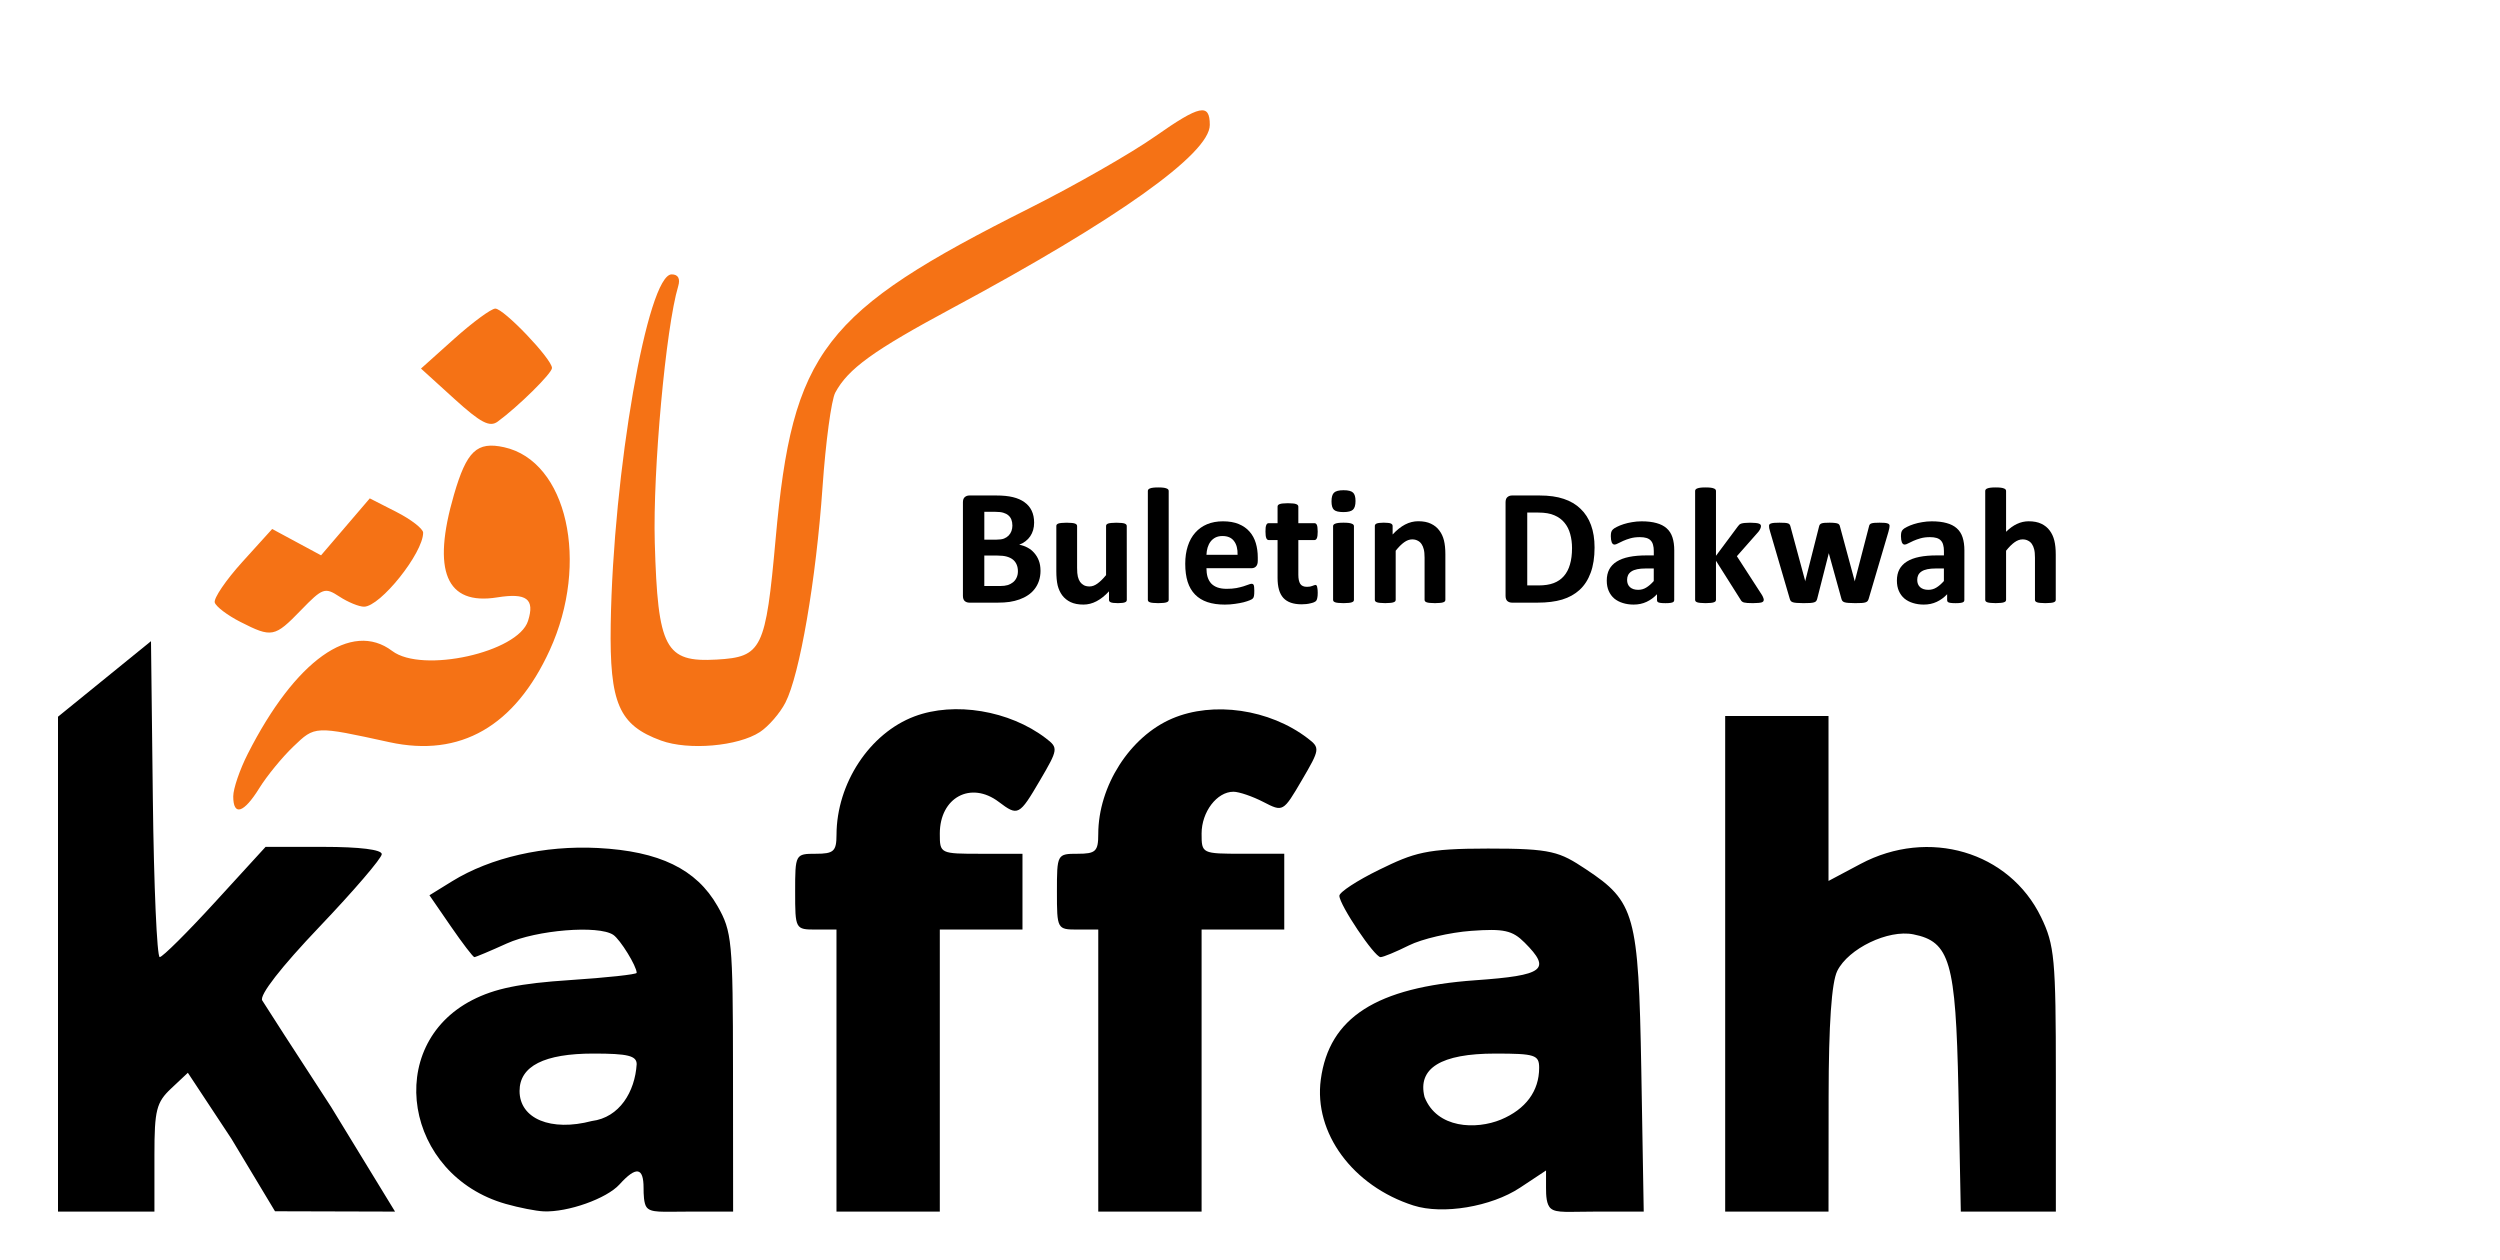
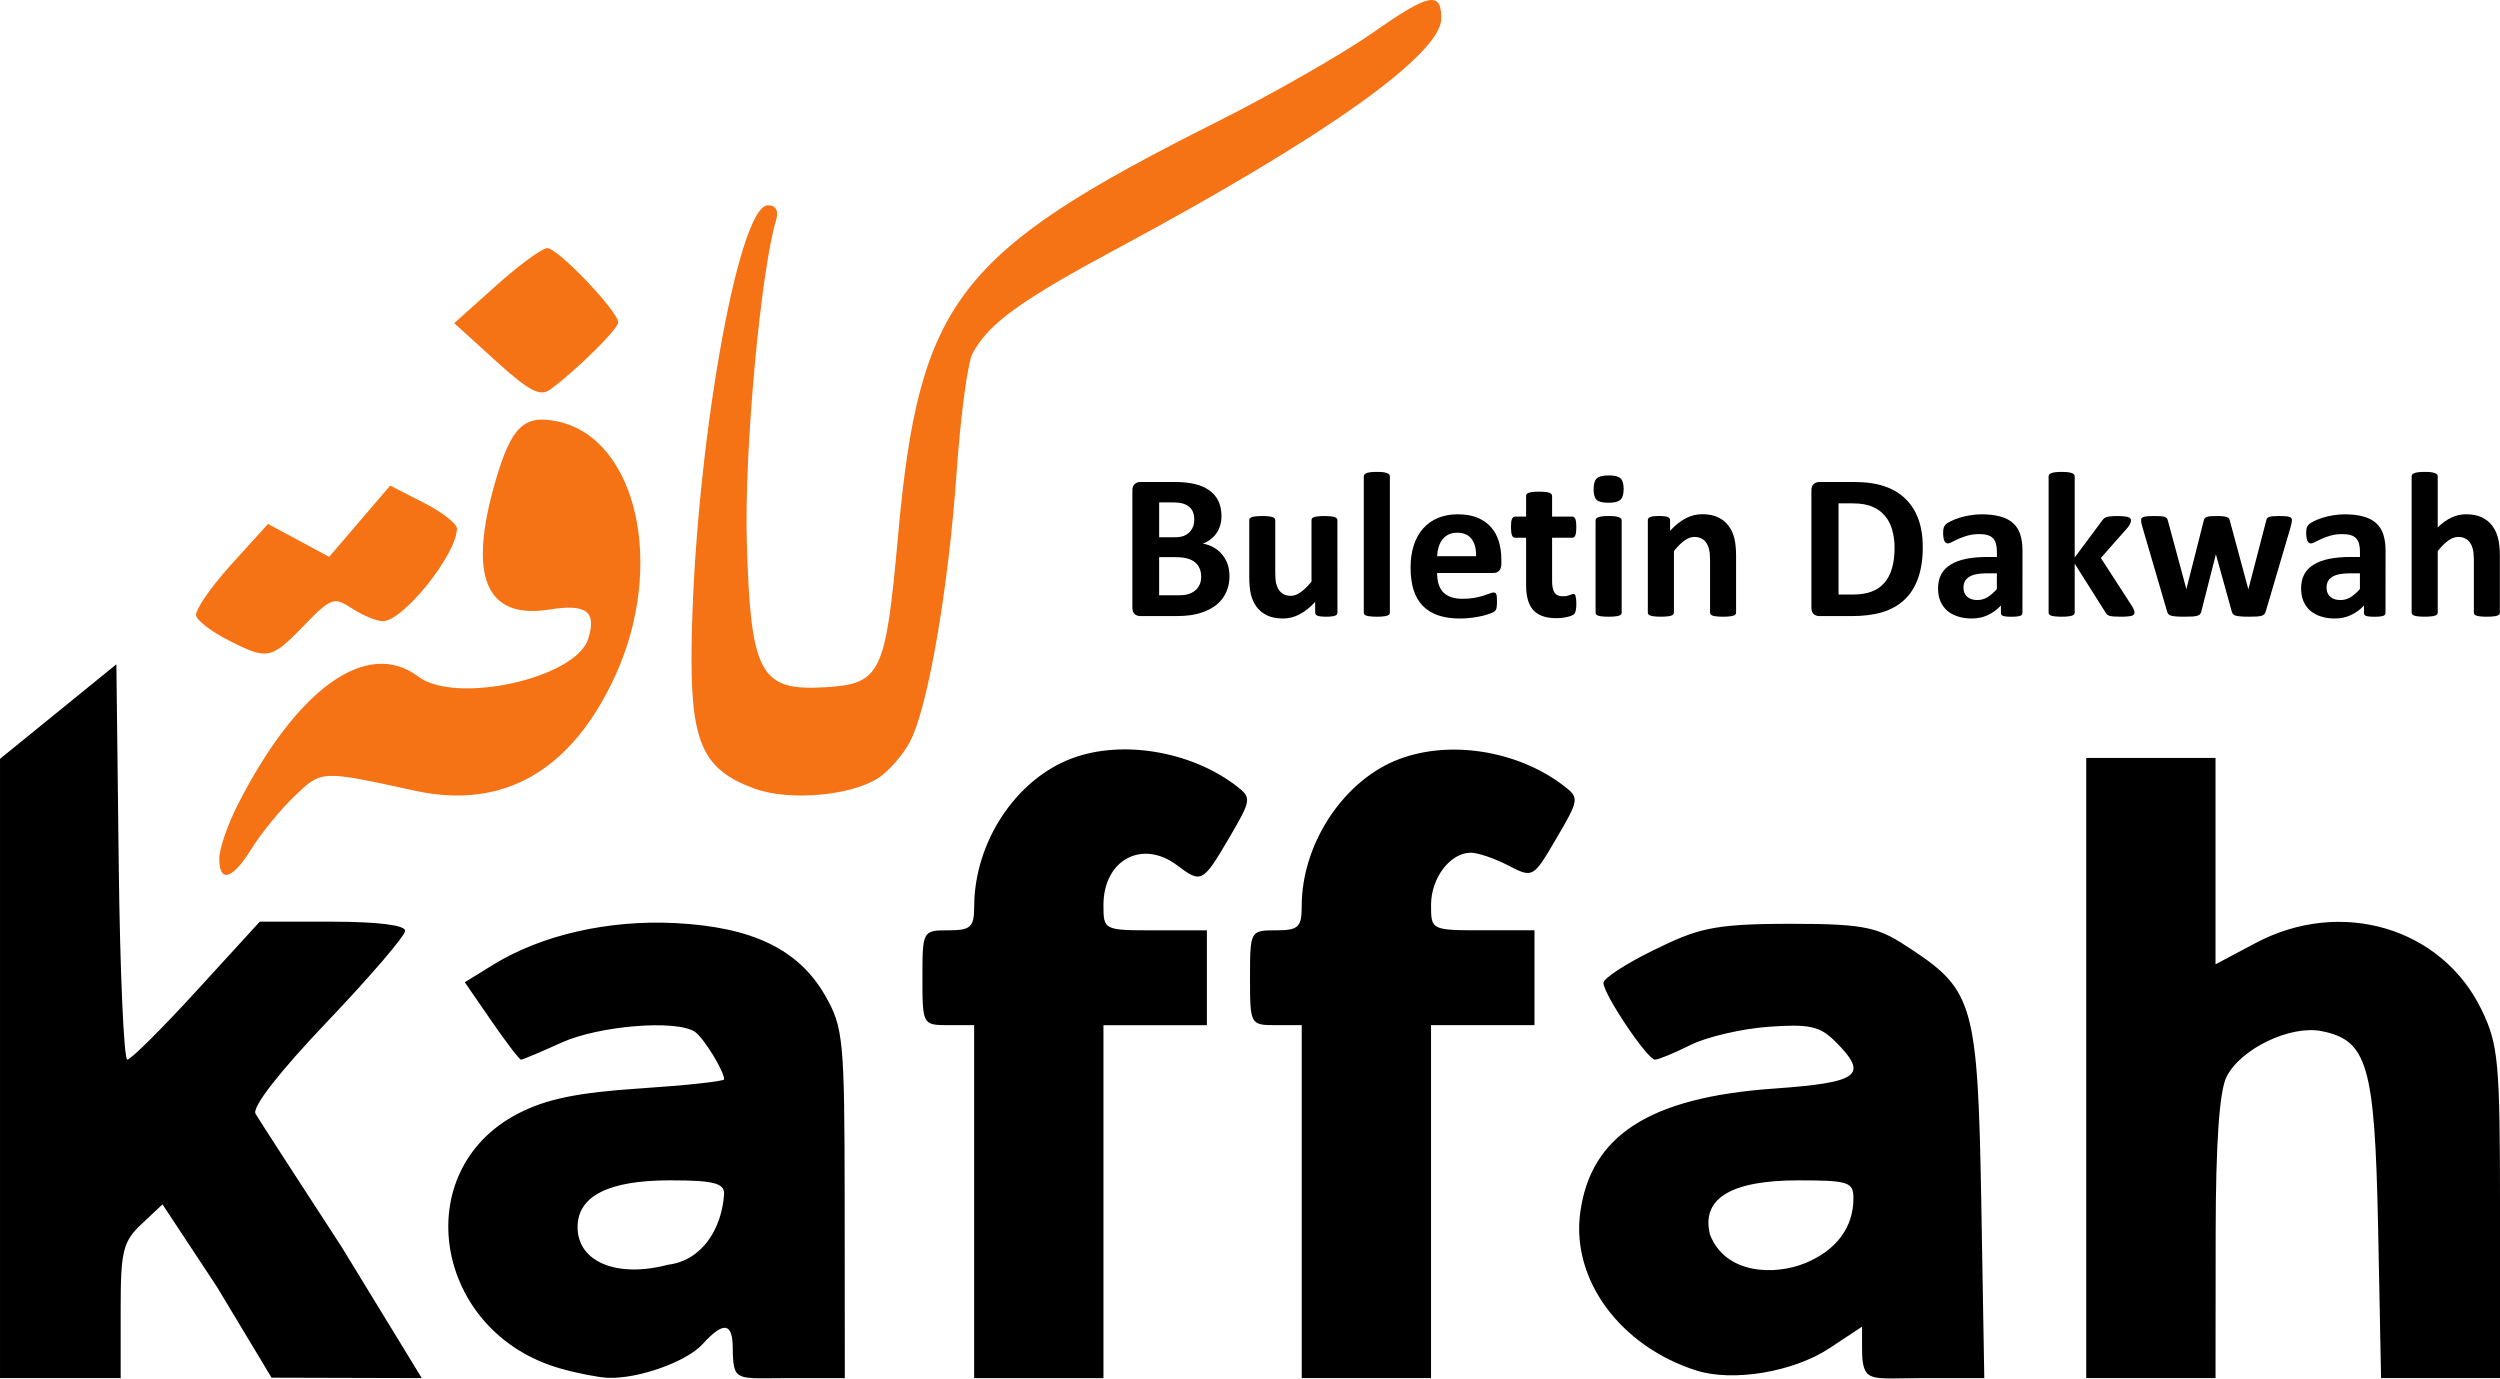
- <svg xmlns="http://www.w3.org/2000/svg" width="793.701" height="400" viewBox="0 0 210 105.833" version="1.1" id="svg8">
+ <svg xmlns="http://www.w3.org/2000/svg" width="634.771" height="350" viewBox="0 0 167.95 92.604" version="1.1" id="svg8">
  <defs id="defs2" />
-   <g id="layer1" transform="translate(0,-191.1667)">
-     <g id="g953">
+   <g id="layer1" transform="translate(0,-204.3958)">
+     <g id="g953" transform="matrix(1.000778,0,0,1.000778,-4.875317,3.807089)">
      <g transform="matrix(1.353445,0,0,1.353445,-48.72974,188.4024)" id="text878" style="font-style:normal;font-variant:normal;font-weight:normal;font-stretch:normal;font-size:10.524px;line-height:6.578px;font-family:Impact;-inkscape-font-specification:Impact;letter-spacing:0px;word-spacing:0px;fill:#000000;fill-opacity:1;stroke:none;stroke-width:0.263px;stroke-linecap:butt;stroke-linejoin:miter;stroke-opacity:1" aria-label="Bulet in Dakwah">
        <path id="path905" style="font-style:normal;font-variant:normal;font-weight:bold;font-stretch:normal;font-family:Calibri;-inkscape-font-specification:Calibri;stroke-width:0.263px" d="m 100.583,37.452 q 0,0.355 -0.098,0.642 -0.098,0.288 -0.272,0.509 -0.17,0.221 -0.411,0.38 -0.236,0.159 -0.524,0.262 -0.288,0.103 -0.617,0.154 -0.324,0.046 -0.725,0.046 h -1.768 q -0.17,0 -0.288,-0.098 -0.113,-0.103 -0.113,-0.329 v -5.797 q 0,-0.226 0.113,-0.324 0.118,-0.103 0.288,-0.103 h 1.67 q 0.612,0 1.033,0.103 0.427,0.103 0.714,0.313 0.293,0.206 0.447,0.524 0.154,0.319 0.154,0.75 0,0.242 -0.062,0.457 -0.062,0.211 -0.18,0.385 -0.118,0.175 -0.293,0.308 -0.17,0.134 -0.391,0.216 0.283,0.051 0.519,0.18 0.242,0.128 0.416,0.334 0.18,0.2 0.283,0.473 0.103,0.272 0.103,0.612 z m -1.747,-2.801 q 0,-0.2 -0.062,-0.36 -0.062,-0.159 -0.185,-0.262 -0.123,-0.108 -0.313,-0.164 -0.185,-0.057 -0.498,-0.057 h -0.683 v 1.727 h 0.755 q 0.293,0 0.468,-0.067 0.175,-0.072 0.288,-0.19 0.118,-0.123 0.175,-0.283 0.057,-0.164 0.057,-0.344 z m 0.344,2.847 q 0,-0.231 -0.077,-0.411 -0.077,-0.185 -0.226,-0.308 -0.149,-0.123 -0.38,-0.19 -0.231,-0.067 -0.601,-0.067 h -0.802 v 1.891 h 0.976 q 0.283,0 0.473,-0.057 0.195,-0.062 0.334,-0.175 0.144,-0.118 0.221,-0.288 0.082,-0.175 0.082,-0.396 z" />
        <path id="path907" style="font-style:normal;font-variant:normal;font-weight:bold;font-stretch:normal;font-family:Calibri;-inkscape-font-specification:Calibri;stroke-width:0.263px" d="m 105.938,39.271 q 0,0.051 -0.026,0.092 -0.026,0.036 -0.092,0.062 -0.062,0.026 -0.17,0.036 -0.103,0.015 -0.262,0.015 -0.17,0 -0.278,-0.015 -0.103,-0.01 -0.164,-0.036 -0.062,-0.026 -0.087,-0.062 -0.026,-0.041 -0.026,-0.092 v -0.529 q -0.38,0.411 -0.776,0.617 -0.391,0.206 -0.812,0.206 -0.473,0 -0.797,-0.154 -0.319,-0.154 -0.519,-0.421 -0.195,-0.267 -0.283,-0.617 -0.082,-0.355 -0.082,-0.879 v -2.806 q 0,-0.051 0.026,-0.087 0.031,-0.041 0.103,-0.067 0.077,-0.026 0.2,-0.036 0.128,-0.015 0.313,-0.015 0.19,0 0.313,0.015 0.123,0.01 0.195,0.036 0.077,0.026 0.108,0.067 0.031,0.036 0.031,0.087 v 2.59 q 0,0.36 0.046,0.55 0.046,0.19 0.139,0.329 0.098,0.134 0.242,0.211 0.149,0.072 0.344,0.072 0.247,0 0.493,-0.18 0.252,-0.18 0.534,-0.524 v -3.047 q 0,-0.051 0.026,-0.087 0.031,-0.041 0.103,-0.067 0.077,-0.026 0.2,-0.036 0.123,-0.015 0.313,-0.015 0.19,0 0.313,0.015 0.123,0.01 0.195,0.036 0.072,0.026 0.103,0.067 0.031,0.036 0.031,0.087 z" />
        <path id="path909" style="font-style:normal;font-variant:normal;font-weight:bold;font-stretch:normal;font-family:Calibri;-inkscape-font-specification:Calibri;stroke-width:0.263px" d="m 108.538,39.271 q 0,0.051 -0.031,0.092 -0.031,0.036 -0.108,0.062 -0.072,0.026 -0.195,0.036 -0.123,0.015 -0.313,0.015 -0.19,0 -0.313,-0.015 -0.123,-0.01 -0.2,-0.036 -0.072,-0.026 -0.103,-0.062 -0.031,-0.041 -0.031,-0.092 V 32.514 q 0,-0.051 0.031,-0.092 0.031,-0.041 0.103,-0.067 0.077,-0.031 0.2,-0.046 0.123,-0.015 0.313,-0.015 0.19,0 0.313,0.015 0.123,0.015 0.195,0.046 0.077,0.026 0.108,0.067 0.031,0.041 0.031,0.092 z" />
        <path id="path911" style="font-style:normal;font-variant:normal;font-weight:bold;font-stretch:normal;font-family:Calibri;-inkscape-font-specification:Calibri;stroke-width:0.263px" d="m 114.067,36.846 q 0,0.236 -0.108,0.349 -0.103,0.113 -0.288,0.113 h -2.79 q 0,0.293 0.067,0.534 0.072,0.236 0.221,0.406 0.154,0.164 0.391,0.252 0.242,0.087 0.576,0.087 0.339,0 0.596,-0.046 0.257,-0.051 0.442,-0.108 0.19,-0.062 0.313,-0.108 0.123,-0.051 0.2,-0.051 0.046,0 0.077,0.021 0.031,0.015 0.051,0.062 0.021,0.046 0.026,0.134 0.01,0.082 0.01,0.211 0,0.113 -0.005,0.195 -0.005,0.077 -0.015,0.134 -0.01,0.057 -0.031,0.098 -0.021,0.036 -0.057,0.072 -0.031,0.036 -0.18,0.098 -0.149,0.062 -0.38,0.123 -0.231,0.057 -0.529,0.098 -0.298,0.046 -0.637,0.046 -0.612,0 -1.074,-0.154 -0.457,-0.154 -0.766,-0.468 -0.308,-0.313 -0.463,-0.791 -0.149,-0.478 -0.149,-1.12 0,-0.612 0.159,-1.1 0.159,-0.493 0.463,-0.832 0.303,-0.344 0.735,-0.524 0.437,-0.18 0.982,-0.18 0.576,0 0.982,0.17 0.411,0.17 0.673,0.473 0.262,0.298 0.385,0.709 0.123,0.411 0.123,0.894 z m -1.254,-0.37 q 0.015,-0.545 -0.221,-0.853 -0.231,-0.313 -0.719,-0.313 -0.247,0 -0.432,0.092 -0.18,0.092 -0.303,0.252 -0.118,0.154 -0.185,0.37 -0.062,0.211 -0.072,0.452 z" />
        <path id="path913" style="font-style:normal;font-variant:normal;font-weight:bold;font-stretch:normal;font-family:Calibri;-inkscape-font-specification:Calibri;stroke-width:0.263px" d="m 117.788,38.819 q 0,0.226 -0.031,0.349 -0.026,0.118 -0.072,0.17 -0.046,0.046 -0.139,0.087 -0.087,0.036 -0.211,0.062 -0.118,0.031 -0.262,0.046 -0.139,0.015 -0.283,0.015 -0.385,0 -0.668,-0.098 -0.283,-0.098 -0.468,-0.298 -0.185,-0.206 -0.272,-0.514 -0.087,-0.308 -0.087,-0.73 v -2.348 h -0.55 q -0.098,0 -0.149,-0.118 -0.051,-0.123 -0.051,-0.406 0,-0.149 0.01,-0.252 0.015,-0.103 0.041,-0.159 0.026,-0.062 0.062,-0.087 0.041,-0.026 0.092,-0.026 h 0.545 v -1.023 q 0,-0.051 0.026,-0.092 0.031,-0.041 0.103,-0.067 0.077,-0.031 0.2,-0.041 0.128,-0.015 0.313,-0.015 0.19,0 0.313,0.015 0.128,0.01 0.2,0.041 0.072,0.026 0.103,0.067 0.031,0.041 0.031,0.092 v 1.023 h 0.997 q 0.051,0 0.087,0.026 0.041,0.026 0.067,0.087 0.026,0.057 0.036,0.159 0.015,0.103 0.015,0.252 0,0.283 -0.051,0.406 -0.051,0.118 -0.149,0.118 h -1.002 v 2.153 q 0,0.375 0.118,0.565 0.118,0.185 0.421,0.185 0.103,0 0.185,-0.015 0.082,-0.021 0.144,-0.041 0.067,-0.026 0.108,-0.041 0.046,-0.021 0.082,-0.021 0.031,0 0.057,0.021 0.031,0.015 0.046,0.072 0.015,0.051 0.026,0.144 0.015,0.092 0.015,0.236 z" />
        <path id="path915" style="font-style:normal;font-variant:normal;font-weight:bold;font-stretch:normal;font-family:Calibri;-inkscape-font-specification:Calibri;stroke-width:0.263px" d="m 120.035,39.271 q 0,0.051 -0.031,0.092 -0.031,0.036 -0.108,0.062 -0.072,0.026 -0.195,0.036 -0.123,0.015 -0.313,0.015 -0.19,0 -0.313,-0.015 -0.123,-0.01 -0.2,-0.036 -0.072,-0.026 -0.103,-0.062 -0.031,-0.041 -0.031,-0.092 v -4.574 q 0,-0.051 0.031,-0.087 0.031,-0.041 0.103,-0.067 0.077,-0.031 0.2,-0.046 0.123,-0.015 0.313,-0.015 0.19,0 0.313,0.015 0.123,0.015 0.195,0.046 0.077,0.026 0.108,0.067 0.031,0.036 0.031,0.087 z m 0.098,-6.136 q 0,0.391 -0.159,0.54 -0.159,0.149 -0.591,0.149 -0.437,0 -0.591,-0.144 -0.149,-0.144 -0.149,-0.519 0,-0.391 0.154,-0.54 0.159,-0.154 0.596,-0.154 0.432,0 0.586,0.149 0.154,0.144 0.154,0.519 z" />
        <path id="path917" style="font-style:normal;font-variant:normal;font-weight:bold;font-stretch:normal;font-family:Calibri;-inkscape-font-specification:Calibri;stroke-width:0.263px" d="m 125.709,39.271 q 0,0.051 -0.031,0.092 -0.031,0.036 -0.103,0.062 -0.072,0.026 -0.2,0.036 -0.123,0.015 -0.308,0.015 -0.19,0 -0.319,-0.015 -0.123,-0.01 -0.195,-0.036 -0.072,-0.026 -0.103,-0.062 -0.031,-0.041 -0.031,-0.092 v -2.616 q 0,-0.334 -0.051,-0.524 -0.046,-0.19 -0.139,-0.324 -0.092,-0.139 -0.242,-0.211 -0.144,-0.077 -0.339,-0.077 -0.247,0 -0.498,0.18 -0.252,0.18 -0.524,0.524 v 3.047 q 0,0.051 -0.031,0.092 -0.031,0.036 -0.108,0.062 -0.072,0.026 -0.195,0.036 -0.123,0.015 -0.313,0.015 -0.19,0 -0.313,-0.015 -0.123,-0.01 -0.2,-0.036 -0.072,-0.026 -0.103,-0.062 -0.031,-0.041 -0.031,-0.092 v -4.584 q 0,-0.051 0.026,-0.087 0.026,-0.041 0.092,-0.067 0.067,-0.026 0.17,-0.036 0.108,-0.015 0.267,-0.015 0.164,0 0.272,0.015 0.108,0.01 0.164,0.036 0.062,0.026 0.087,0.067 0.026,0.036 0.026,0.087 v 0.529 q 0.38,-0.411 0.771,-0.617 0.396,-0.206 0.822,-0.206 0.468,0 0.786,0.154 0.324,0.154 0.519,0.421 0.2,0.262 0.288,0.617 0.087,0.355 0.087,0.853 z" />
        <path id="path919" style="font-style:normal;font-variant:normal;font-weight:bold;font-stretch:normal;font-family:Calibri;-inkscape-font-specification:Calibri;stroke-width:0.263px" d="m 134.969,36.023 q 0,0.915 -0.242,1.567 -0.236,0.647 -0.683,1.059 -0.447,0.411 -1.089,0.606 -0.637,0.19 -1.521,0.19 h -1.588 q -0.17,0 -0.288,-0.098 -0.113,-0.103 -0.113,-0.329 v -5.797 q 0,-0.226 0.113,-0.324 0.118,-0.103 0.288,-0.103 h 1.706 q 0.889,0 1.506,0.211 0.622,0.206 1.043,0.617 0.427,0.406 0.647,1.007 0.221,0.601 0.221,1.393 z m -1.398,0.046 q 0,-0.473 -0.113,-0.879 -0.108,-0.406 -0.355,-0.704 -0.242,-0.298 -0.627,-0.462 -0.38,-0.17 -1.002,-0.17 h -0.683 v 4.522 h 0.704 q 0.555,0 0.935,-0.144 0.38,-0.144 0.632,-0.432 0.257,-0.293 0.38,-0.725 0.128,-0.432 0.128,-1.007 z" />
        <path id="path921" style="font-style:normal;font-variant:normal;font-weight:bold;font-stretch:normal;font-family:Calibri;-inkscape-font-specification:Calibri;stroke-width:0.263px" d="m 139.912,39.287 q 0,0.072 -0.051,0.113 -0.051,0.041 -0.164,0.057 -0.108,0.021 -0.324,0.021 -0.231,0 -0.339,-0.021 -0.103,-0.015 -0.149,-0.057 -0.041,-0.041 -0.041,-0.113 v -0.365 q -0.283,0.303 -0.647,0.473 -0.36,0.17 -0.802,0.17 -0.365,0 -0.673,-0.098 -0.303,-0.092 -0.529,-0.277 -0.221,-0.19 -0.344,-0.468 -0.123,-0.277 -0.123,-0.647 0,-0.401 0.154,-0.694 0.159,-0.298 0.468,-0.488 0.313,-0.195 0.776,-0.288 0.462,-0.092 1.074,-0.092 h 0.447 v -0.277 q 0,-0.216 -0.046,-0.375 -0.041,-0.164 -0.144,-0.272 -0.098,-0.108 -0.267,-0.159 -0.164,-0.051 -0.411,-0.051 -0.324,0 -0.581,0.072 -0.252,0.072 -0.447,0.159 -0.195,0.087 -0.329,0.159 -0.128,0.072 -0.211,0.072 -0.057,0 -0.103,-0.036 -0.041,-0.036 -0.072,-0.103 -0.026,-0.067 -0.041,-0.164 -0.015,-0.098 -0.015,-0.216 0,-0.159 0.026,-0.252 0.026,-0.092 0.098,-0.164 0.072,-0.077 0.252,-0.164 0.18,-0.092 0.421,-0.17 0.242,-0.077 0.524,-0.123 0.288,-0.051 0.591,-0.051 0.54,0 0.92,0.108 0.385,0.103 0.632,0.324 0.247,0.216 0.36,0.56 0.113,0.344 0.113,0.817 z m -1.269,-1.963 h -0.493 q -0.313,0 -0.534,0.046 -0.221,0.046 -0.36,0.139 -0.139,0.092 -0.206,0.226 -0.062,0.128 -0.062,0.298 0,0.288 0.18,0.452 0.185,0.164 0.509,0.164 0.272,0 0.498,-0.139 0.231,-0.139 0.468,-0.406 z" />
        <path id="path923" style="font-style:normal;font-variant:normal;font-weight:bold;font-stretch:normal;font-family:Calibri;-inkscape-font-specification:Calibri;stroke-width:0.263px" d="m 145.468,39.276 q 0,0.051 -0.031,0.092 -0.026,0.036 -0.103,0.062 -0.072,0.021 -0.2,0.031 -0.128,0.015 -0.334,0.015 -0.211,0 -0.344,-0.01 -0.128,-0.01 -0.216,-0.031 -0.082,-0.026 -0.128,-0.067 -0.046,-0.041 -0.082,-0.108 l -1.526,-2.415 v 2.426 q 0,0.051 -0.031,0.092 -0.031,0.036 -0.108,0.062 -0.072,0.026 -0.195,0.036 -0.123,0.015 -0.313,0.015 -0.19,0 -0.313,-0.015 -0.123,-0.01 -0.2,-0.036 -0.072,-0.026 -0.103,-0.062 -0.031,-0.041 -0.031,-0.092 V 32.514 q 0,-0.051 0.031,-0.092 0.031,-0.041 0.103,-0.067 0.077,-0.031 0.2,-0.046 0.123,-0.015 0.313,-0.015 0.19,0 0.313,0.015 0.123,0.015 0.195,0.046 0.077,0.026 0.108,0.067 0.031,0.041 0.031,0.092 v 4.024 l 1.357,-1.824 q 0.041,-0.062 0.092,-0.108 0.051,-0.046 0.134,-0.072 0.087,-0.026 0.211,-0.036 0.128,-0.015 0.324,-0.015 0.19,0 0.319,0.015 0.134,0.01 0.211,0.036 0.082,0.026 0.113,0.067 0.031,0.036 0.031,0.092 0,0.077 -0.041,0.164 -0.036,0.087 -0.113,0.185 l -1.341,1.521 1.552,2.4 q 0.062,0.103 0.087,0.18 0.031,0.072 0.031,0.134 z" />
        <path id="path925" style="font-style:normal;font-variant:normal;font-weight:bold;font-stretch:normal;font-family:Calibri;-inkscape-font-specification:Calibri;stroke-width:0.263px" d="m 153.279,34.677 q 0,0.057 -0.015,0.139 -0.015,0.082 -0.057,0.236 l -1.223,4.147 q -0.026,0.087 -0.067,0.144 -0.041,0.051 -0.128,0.082 -0.082,0.031 -0.242,0.041 -0.154,0.01 -0.406,0.01 -0.252,0 -0.411,-0.015 -0.159,-0.01 -0.252,-0.041 -0.087,-0.031 -0.128,-0.082 -0.041,-0.057 -0.062,-0.139 l -0.771,-2.785 -0.01,-0.046 -0.01,0.046 -0.709,2.785 q -0.021,0.087 -0.062,0.144 -0.036,0.051 -0.128,0.082 -0.092,0.031 -0.252,0.041 -0.159,0.01 -0.411,0.01 -0.257,0 -0.416,-0.015 -0.154,-0.01 -0.247,-0.041 -0.087,-0.031 -0.128,-0.082 -0.041,-0.057 -0.062,-0.139 l -1.213,-4.147 q -0.046,-0.149 -0.062,-0.231 -0.01,-0.087 -0.01,-0.144 0,-0.051 0.026,-0.087 0.031,-0.041 0.103,-0.062 0.077,-0.026 0.2,-0.036 0.128,-0.01 0.319,-0.01 0.206,0 0.334,0.01 0.128,0.01 0.2,0.036 0.072,0.026 0.098,0.072 0.031,0.041 0.046,0.103 l 0.91,3.366 0.01,0.062 0.01,-0.062 0.853,-3.366 q 0.015,-0.062 0.046,-0.103 0.036,-0.046 0.103,-0.072 0.067,-0.026 0.185,-0.036 0.123,-0.01 0.313,-0.01 0.19,0 0.308,0.015 0.118,0.01 0.185,0.036 0.072,0.021 0.098,0.062 0.031,0.036 0.046,0.087 l 0.915,3.392 0.015,0.057 0.01,-0.062 0.874,-3.366 q 0.01,-0.062 0.041,-0.103 0.031,-0.046 0.103,-0.072 0.072,-0.026 0.195,-0.036 0.123,-0.01 0.313,-0.01 0.19,0 0.308,0.01 0.123,0.01 0.19,0.036 0.072,0.021 0.098,0.062 0.026,0.036 0.026,0.087 z" />
        <path id="path927" style="font-style:normal;font-variant:normal;font-weight:bold;font-stretch:normal;font-family:Calibri;-inkscape-font-specification:Calibri;stroke-width:0.263px" d="m 157.919,39.287 q 0,0.072 -0.051,0.113 -0.051,0.041 -0.164,0.057 -0.108,0.021 -0.324,0.021 -0.231,0 -0.339,-0.021 -0.103,-0.015 -0.149,-0.057 -0.041,-0.041 -0.041,-0.113 v -0.365 q -0.283,0.303 -0.647,0.473 -0.36,0.17 -0.802,0.17 -0.365,0 -0.673,-0.098 -0.303,-0.092 -0.529,-0.277 -0.221,-0.19 -0.344,-0.468 -0.123,-0.277 -0.123,-0.647 0,-0.401 0.154,-0.694 0.159,-0.298 0.468,-0.488 0.313,-0.195 0.776,-0.288 0.462,-0.092 1.074,-0.092 h 0.447 v -0.277 q 0,-0.216 -0.046,-0.375 -0.041,-0.164 -0.144,-0.272 -0.098,-0.108 -0.267,-0.159 -0.164,-0.051 -0.411,-0.051 -0.324,0 -0.581,0.072 -0.252,0.072 -0.447,0.159 -0.195,0.087 -0.329,0.159 -0.128,0.072 -0.211,0.072 -0.057,0 -0.103,-0.036 -0.041,-0.036 -0.072,-0.103 -0.026,-0.067 -0.041,-0.164 -0.015,-0.098 -0.015,-0.216 0,-0.159 0.026,-0.252 0.026,-0.092 0.098,-0.164 0.072,-0.077 0.252,-0.164 0.18,-0.092 0.421,-0.17 0.242,-0.077 0.524,-0.123 0.288,-0.051 0.591,-0.051 0.54,0 0.92,0.108 0.385,0.103 0.632,0.324 0.247,0.216 0.36,0.56 0.113,0.344 0.113,0.817 z m -1.269,-1.963 h -0.493 q -0.313,0 -0.534,0.046 -0.221,0.046 -0.36,0.139 -0.139,0.092 -0.206,0.226 -0.062,0.128 -0.062,0.298 0,0.288 0.18,0.452 0.185,0.164 0.509,0.164 0.272,0 0.498,-0.139 0.231,-0.139 0.468,-0.406 z" />
        <path id="path929" style="font-style:normal;font-variant:normal;font-weight:bold;font-stretch:normal;font-family:Calibri;-inkscape-font-specification:Calibri;stroke-width:0.263px" d="m 163.592,39.271 q 0,0.051 -0.031,0.092 -0.031,0.036 -0.103,0.062 -0.072,0.026 -0.2,0.036 -0.123,0.015 -0.308,0.015 -0.19,0 -0.319,-0.015 -0.123,-0.01 -0.195,-0.036 -0.072,-0.026 -0.103,-0.062 -0.031,-0.041 -0.031,-0.092 v -2.616 q 0,-0.334 -0.051,-0.524 -0.046,-0.19 -0.139,-0.324 -0.092,-0.139 -0.242,-0.211 -0.144,-0.077 -0.339,-0.077 -0.247,0 -0.498,0.18 -0.252,0.18 -0.524,0.524 v 3.047 q 0,0.051 -0.031,0.092 -0.031,0.036 -0.108,0.062 -0.072,0.026 -0.195,0.036 -0.123,0.015 -0.313,0.015 -0.19,0 -0.313,-0.015 -0.123,-0.01 -0.2,-0.036 -0.072,-0.026 -0.103,-0.062 -0.031,-0.041 -0.031,-0.092 V 32.514 q 0,-0.051 0.031,-0.092 0.031,-0.041 0.103,-0.067 0.077,-0.031 0.2,-0.046 0.123,-0.015 0.313,-0.015 0.19,0 0.313,0.015 0.123,0.015 0.195,0.046 0.077,0.026 0.108,0.067 0.031,0.041 0.031,0.092 v 2.533 q 0.334,-0.329 0.678,-0.488 0.349,-0.164 0.725,-0.164 0.468,0 0.786,0.154 0.324,0.154 0.519,0.421 0.2,0.267 0.288,0.627 0.087,0.355 0.087,0.863 z" />
      </g>
      <path id="path840-3" d="m 19.593,258.055 c 0,-0.639 0.548,-2.241 1.217,-3.56 3.993,-7.867 8.717,-11.233 12.136,-8.646 2.514,1.901 10.57,0.119 11.408,-2.524 0.586,-1.846 -0.108,-2.375 -2.594,-1.977 -4.282,0.685 -5.495,-2.2 -3.627,-8.626 1.069,-3.678 1.926,-4.49 4.207,-3.989 5.294,1.163 7.211,9.68 3.837,17.049 -2.929,6.397 -7.512,9.028 -13.461,7.729 -6.32,-1.381 -6.244,-1.384 -8.075,0.367 -0.941,0.9 -2.227,2.47 -2.857,3.488 -1.306,2.111 -2.192,2.389 -2.192,0.689 z m 35.942,-4.679 c -3.55,-1.298 -4.339,-3.115 -4.235,-9.756 0.199,-12.78 3.093,-29.406 5.119,-29.406 0.543,0 0.741,0.359 0.549,0.997 -1.038,3.457 -2.138,15.499 -1.967,21.53 0.254,8.905 0.876,10.08 5.207,9.829 3.8,-0.22 4.107,-0.849 4.945,-10.14 1.425,-15.79 3.92,-19.035 21.374,-27.799 3.76,-1.888 8.489,-4.592 10.509,-6.01 3.756,-2.635 4.587,-2.809 4.587,-0.959 0,2.414 -7.789,7.953 -21.647,15.395 -6.62,3.555 -8.731,5.08 -9.814,7.09 -0.327,0.607 -0.808,4.169 -1.068,7.915 -0.544,7.822 -1.918,15.803 -3.124,18.134 -0.456,0.882 -1.417,1.989 -2.136,2.46 -1.832,1.2 -5.998,1.561 -8.3,0.719 z m -35.338,-9.967 c -1.078,-0.548 -2.049,-1.281 -2.157,-1.629 -0.109,-0.349 0.932,-1.881 2.312,-3.406 l 2.51,-2.772 2.053,1.106 2.053,1.106 2.047,-2.392 2.047,-2.392 2.241,1.143 c 1.232,0.629 2.241,1.411 2.241,1.739 0,1.713 -3.6,6.217 -4.969,6.217 -0.422,0 -1.352,-0.382 -2.065,-0.85 -1.22,-0.799 -1.412,-0.731 -3.225,1.139 -2.219,2.289 -2.447,2.334 -5.088,0.991 z m 17.962,-18.743 -2.796,-2.54 2.796,-2.506 c 1.538,-1.378 3.087,-2.517 3.442,-2.531 0.695,-0.027 4.766,4.236 4.766,4.991 0,0.442 -2.818,3.223 -4.557,4.499 -0.679,0.498 -1.429,0.105 -3.651,-1.913 z" style="fill:#f57215;fill-opacity:1;stroke-width:0.57" />
      <path style="fill:#000000;fill-opacity:1;stroke-width:0.579" d="m 42.486,292.296 c -8.499,-2.415 -10.288,-13.275 -2.82,-17.121 1.886,-0.971 3.993,-1.404 8.178,-1.679 3.1,-0.204 5.637,-0.478 5.637,-0.61 0,-0.56 -1.382,-2.802 -1.967,-3.193 -1.245,-0.832 -6.442,-0.409 -8.946,0.727 -1.387,0.629 -2.612,1.145 -2.721,1.145 -0.109,0 -1.003,-1.169 -1.986,-2.598 l -1.788,-2.598 1.904,-1.176 c 3.237,-1.998 7.741,-3.026 12.241,-2.795 5.176,0.267 8.279,1.772 10.052,4.877 1.216,2.13 1.293,2.936 1.302,13.693 l 0.01,11.974 h -3.761 c -2.243,0 -3.15,0.121 -3.516,-0.383 -0.226,-0.311 -0.245,-1.077 -0.245,-1.608 0,-1.747 -0.625,-1.837 -2.022,-0.293 -1.078,1.191 -4.336,2.349 -6.369,2.263 -0.637,-0.027 -2.069,-0.308 -3.183,-0.625 z M 53.481,280.563 c 0,-0.715 -0.738,-0.897 -3.633,-0.897 -4.13,0 -6.205,1.051 -6.205,3.145 0,2.332 2.637,3.427 6.072,2.521 2.327,-0.292 3.621,-2.464 3.765,-4.769 z m 65.255,11.867 c -5.107,-1.633 -8.391,-6.096 -7.789,-10.583 0.699,-5.208 4.658,-7.748 13,-8.34 5.768,-0.409 6.394,-0.89 4.12,-3.164 -1.027,-1.027 -1.744,-1.184 -4.485,-0.985 -1.794,0.131 -4.149,0.681 -5.232,1.222 -1.083,0.541 -2.155,0.985 -2.383,0.985 -0.509,0 -3.46,-4.396 -3.46,-5.154 0,-0.302 1.497,-1.281 3.327,-2.177 2.973,-1.454 3.947,-1.784 9.154,-1.789 5.39,-0.005 6.007,0.269 8.23,1.739 4.121,2.725 4.416,3.791 4.65,16.784 l 0.205,11.974 h -4.103 c -2.198,0 -3.219,0.136 -3.693,-0.258 -0.388,-0.322 -0.41,-1.103 -0.41,-1.742 v -1.455 l -2.189,1.449 c -2.414,1.597 -6.489,2.278 -8.942,1.493 z m 7.342,-7.217 c 2.085,-0.871 3.211,-2.397 3.211,-4.351 0,-1.083 -0.347,-1.195 -3.697,-1.195 -4.547,0 -6.539,1.226 -5.931,3.649 1.041,2.664 4.337,2.755 6.417,1.897 z M 4.872,271.884 v -20.513 l 3.906,-3.173 3.906,-3.173 0.155,13.269 c 0.085,7.298 0.346,13.269 0.579,13.269 0.233,-2e-4 2.329,-2.083 4.657,-4.63 l 4.234,-4.629 h 4.88 c 3.033,0 4.88,0.231 4.88,0.61 0,0.335 -2.353,3.079 -5.229,6.098 -3.239,3.4 -5.071,5.756 -4.813,6.19 0.228,0.385 2.832,4.412 5.786,8.948 l 5.371,8.791 -5.042,-0.014 -5.042,-0.014 -3.66,-6.089 -3.66,-5.544 -1.404,1.319 c -1.238,1.163 -1.404,1.819 -1.404,5.558 v 4.784 H 8.922 4.872 Z m 65.392,8.939 v -11.574 h -1.736 c -1.719,0 -1.736,-0.034 -1.736,-3.183 0,-3.151 0.018,-3.183 1.736,-3.183 1.507,0 1.736,-0.21 1.739,-1.591 0.009,-4.316 2.78,-8.527 6.545,-9.947 3.36,-1.267 7.989,-0.498 11.037,1.834 1.059,0.81 1.044,0.917 -0.489,3.534 -1.745,2.977 -1.849,3.032 -3.463,1.812 -2.348,-1.776 -4.953,-0.375 -4.953,2.664 0,1.686 0.019,1.695 3.472,1.695 h 3.472 v 3.183 3.183 h -3.472 -3.472 v 11.574 12.118 h -4.34 -4.34 z m 21.99,0 v -11.574 h -1.736 c -1.719,0 -1.736,-0.034 -1.736,-3.183 0,-3.151 0.018,-3.183 1.736,-3.183 1.523,0 1.736,-0.202 1.736,-1.65 0,-4.034 2.655,-8.188 6.202,-9.706 3.456,-1.479 8.188,-0.792 11.383,1.651 1.059,0.81 1.045,0.917 -0.483,3.523 -1.57,2.68 -1.58,2.685 -3.234,1.83 -0.912,-0.472 -2.043,-0.858 -2.514,-0.858 -1.387,0 -2.674,1.691 -2.674,3.513 0,1.686 0.019,1.695 3.472,1.695 h 3.472 v 3.183 3.183 h -3.472 -3.472 v 11.574 12.118 h -4.34 -4.34 z m 52.661,-8.97 v -20.543 h 4.34 4.34 v 6.928 6.928 l 2.69,-1.43 c 5.719,-3.041 12.496,-1.041 15.166,4.473 1.133,2.34 1.241,3.504 1.241,13.375 v 11.357 h -3.992 -3.992 l -0.203,-10.264 c -0.224,-10.739 -0.71,-12.412 -3.785,-13.026 -2.106,-0.421 -5.451,1.187 -6.388,3.07 -0.48,0.966 -0.722,4.474 -0.728,10.561 l -0.009,9.659 h -4.34 -4.34 z" id="path928" />
    </g>
  </g>
</svg>
